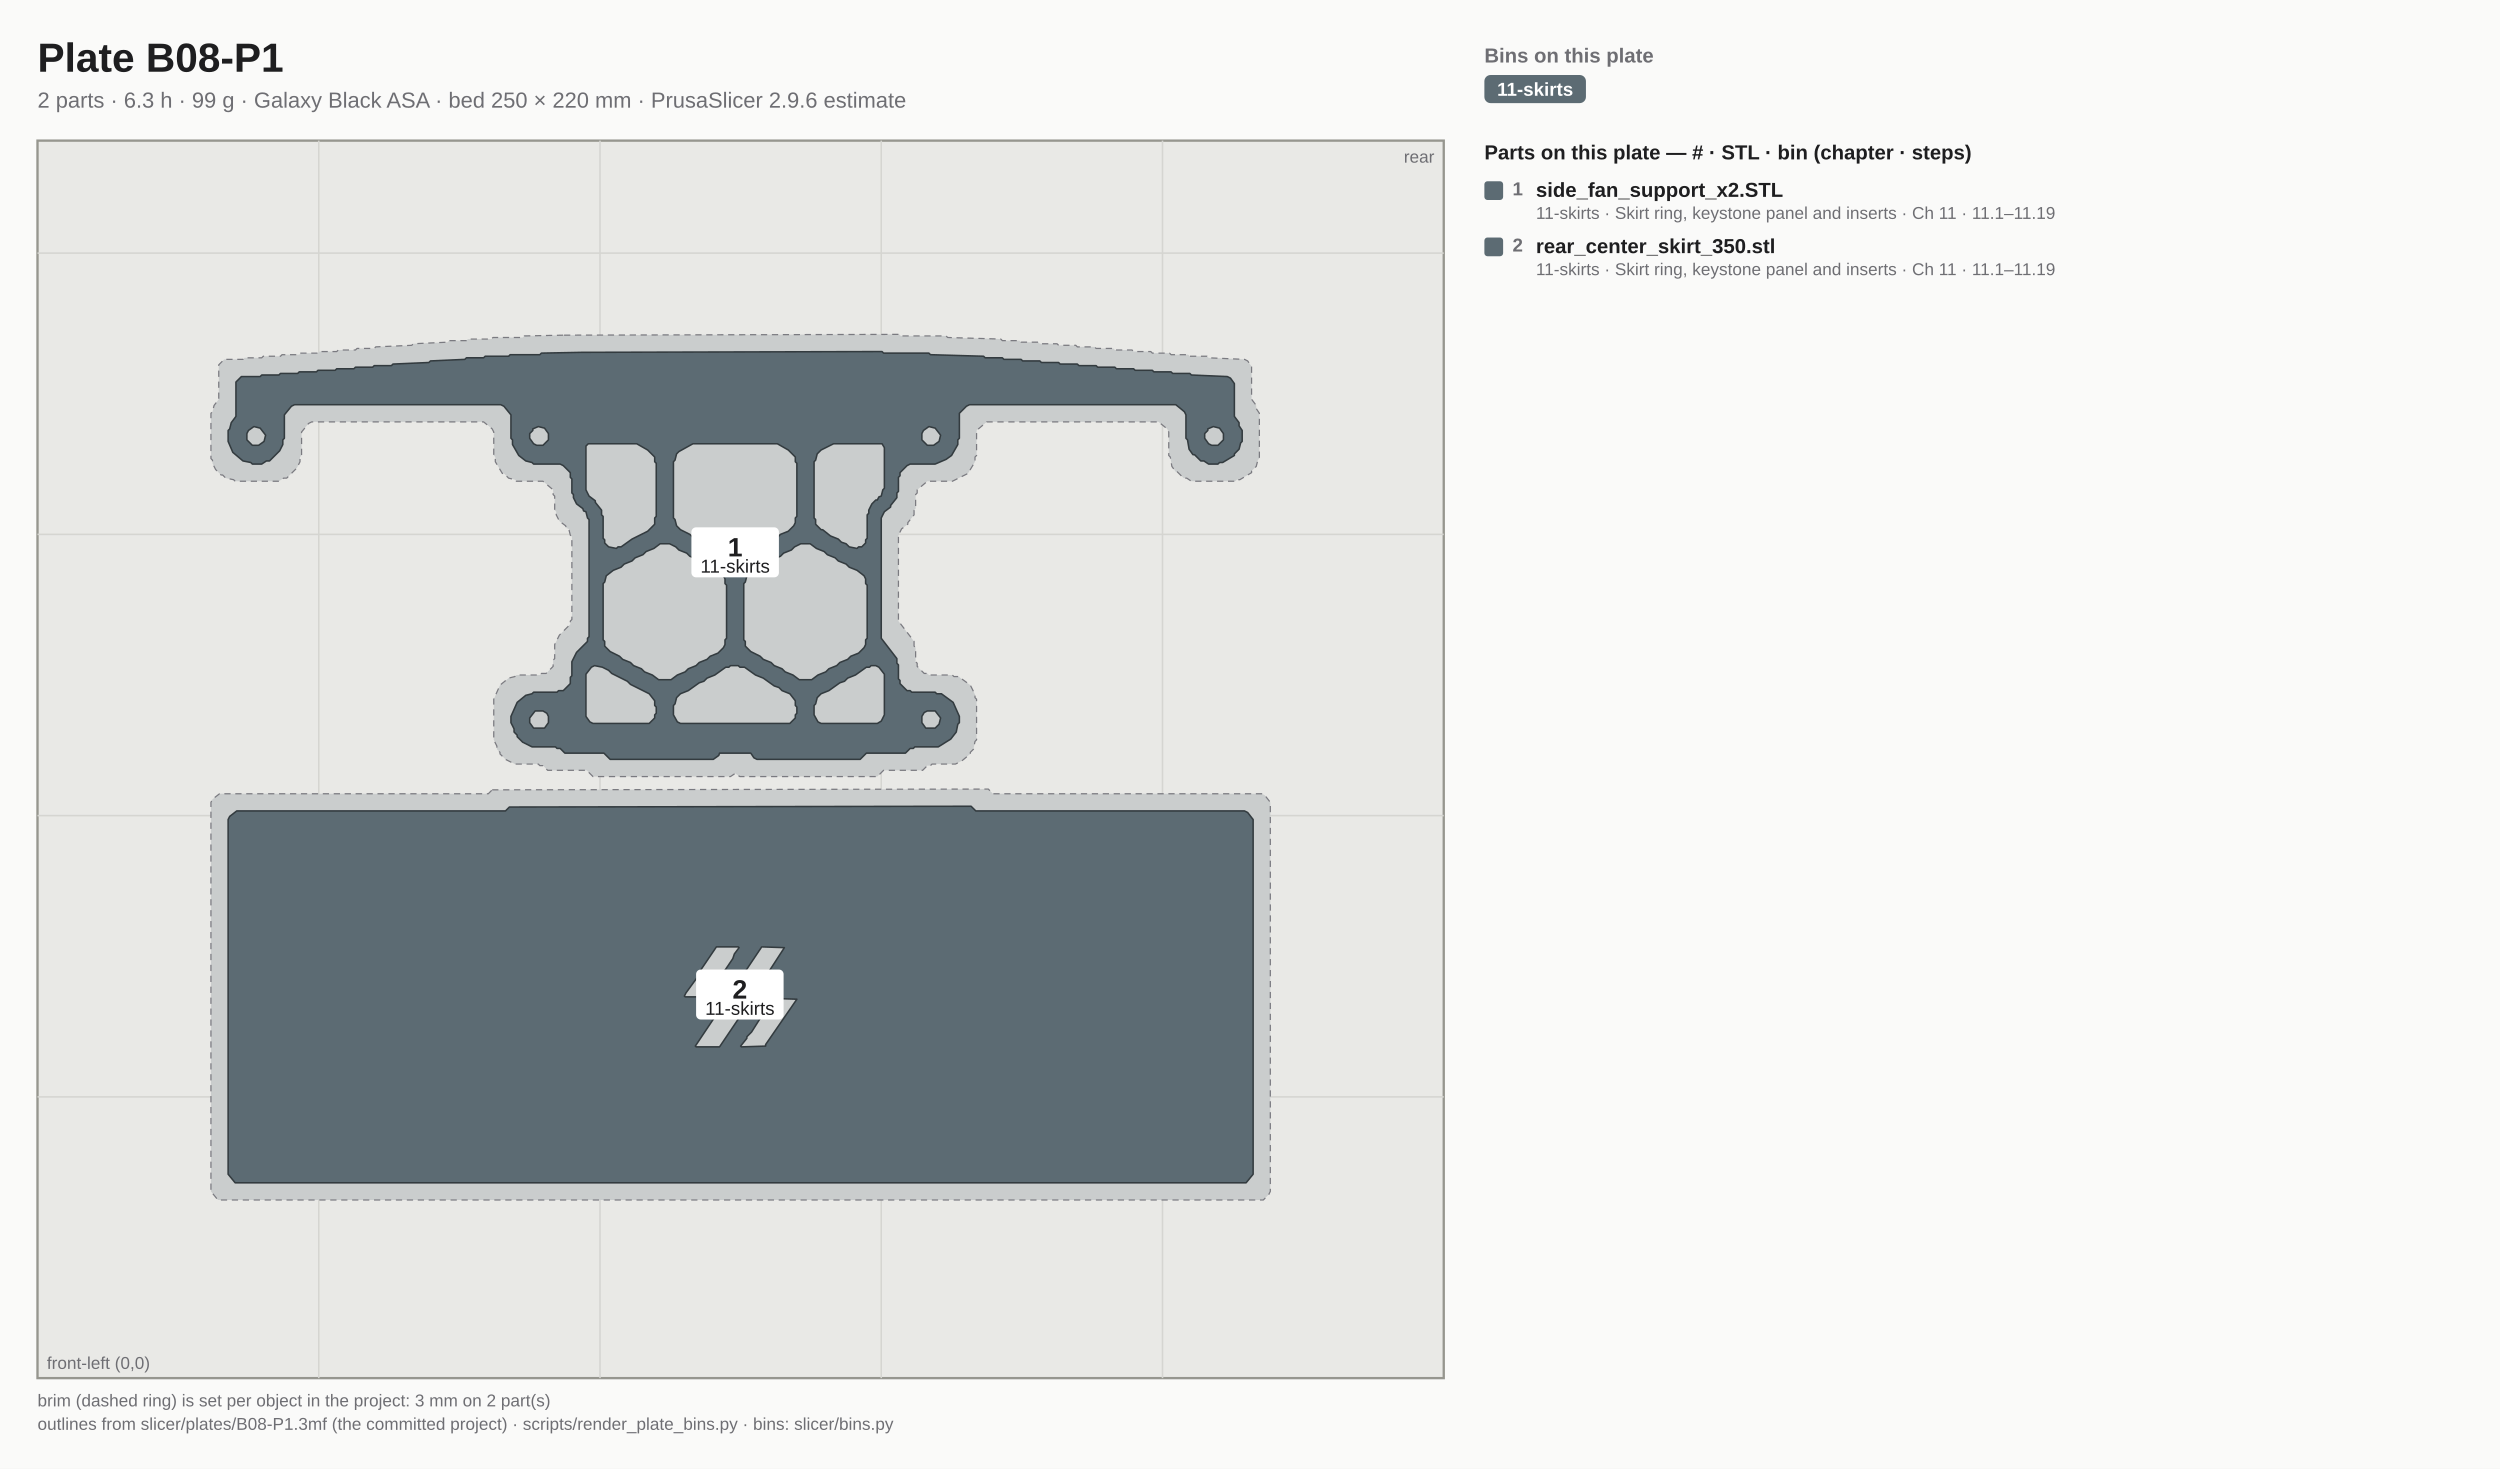
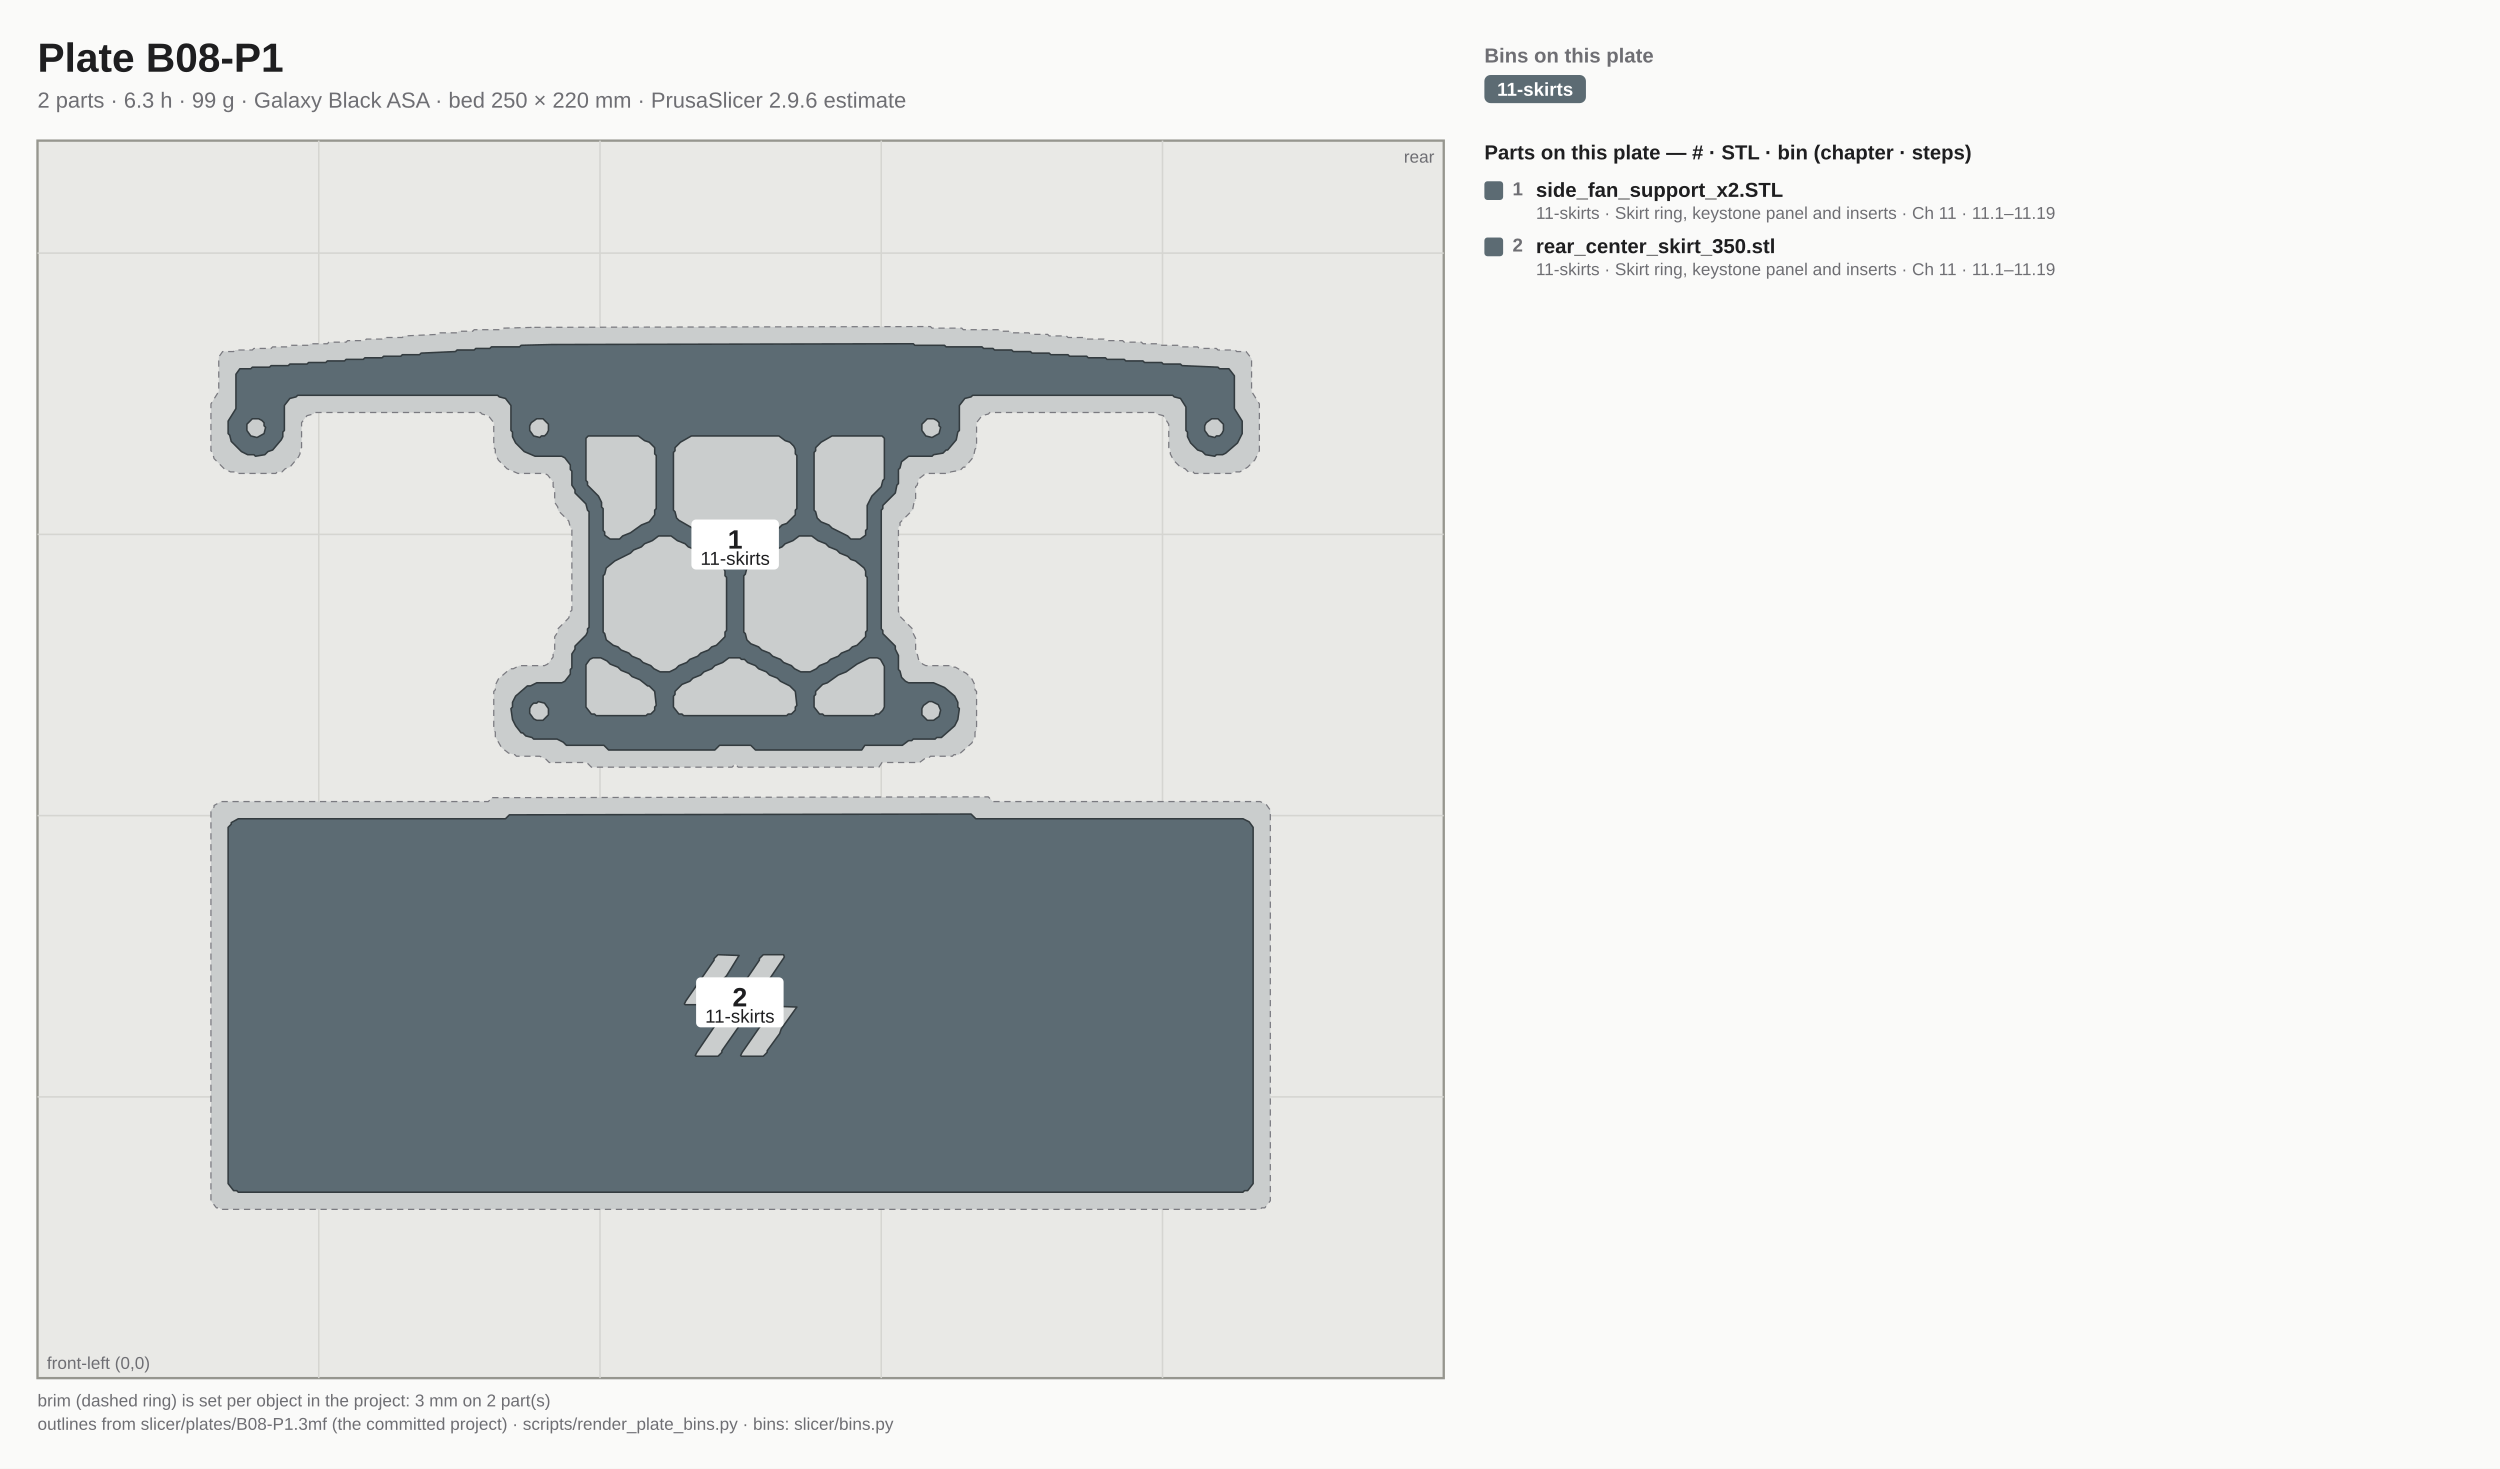
<svg xmlns="http://www.w3.org/2000/svg" width="1600" height="940" viewBox="0 0 1600 940" font-family="Arial, Helvetica, 'DejaVu Sans', sans-serif">
  <rect x="0" y="0" width="1600" height="940" fill="#fafaf9" />
  <text x="24.0" y="45.9" font-size="26" fill="#1e1e20" text-anchor="start" font-weight="bold">Plate B08-P1</text>
  <text x="24.0" y="68.9" font-size="14" fill="#6e6e73" text-anchor="start">2 parts  ·  6.3 h  ·  99 g  ·  Galaxy Black ASA  ·  bed 250 × 220 mm  ·  PrusaSlicer 2.9.6 estimate</text>
  <rect x="24.0" y="90.0" width="900.0" height="792.0" fill="#e9e9e6" stroke="#96968f" stroke-width="1.5" />
  <line x1="204.0" y1="90.0" x2="204.0" y2="882.0" stroke="#d5d5d1" stroke-width="1.0" />
  <line x1="384.0" y1="90.0" x2="384.0" y2="882.0" stroke="#d5d5d1" stroke-width="1.0" />
  <line x1="564.0" y1="90.0" x2="564.0" y2="882.0" stroke="#d5d5d1" stroke-width="1.0" />
  <line x1="744.0" y1="90.0" x2="744.0" y2="882.0" stroke="#d5d5d1" stroke-width="1.0" />
  <line x1="24.0" y1="702.0" x2="924.0" y2="702.0" stroke="#d5d5d1" stroke-width="1.0" />
  <line x1="24.0" y1="522.0" x2="924.0" y2="522.0" stroke="#d5d5d1" stroke-width="1.0" />
  <line x1="24.0" y1="342.0" x2="924.0" y2="342.0" stroke="#d5d5d1" stroke-width="1.0" />
  <line x1="24.0" y1="162.0" x2="924.0" y2="162.0" stroke="#d5d5d1" stroke-width="1.0" />
  <text x="30.0" y="876.1" font-size="11" fill="#6e6e73" text-anchor="start">front-left (0,0)</text>
  <text x="918.0" y="104.1" font-size="11" fill="#6e6e73" text-anchor="end">rear</text>
-   <path d="M315.0,505.5 632.5,505.0 635.5,508.0 807.5,508.0 809.5,509.0 813.0,513.5 813.0,762.5 812.0,764.5 808.5,768.0 139.5,768.0 135.0,762.5 135.0,513.5 136.0,511.5 140.5,508.0 312.5,508.0Z" fill-rule="evenodd" fill="#cacdcd" stroke="#7a7a80" stroke-width="0.8" stroke-linejoin="round" stroke-dasharray="4 3" />
-   <path d="M361.0,214.5 575.5,214.0 576.5,215.0 605.5,215.0 606.5,216.0 640.5,217.0 641.5,218.0 652.5,218.0 653.5,219.0 664.5,219.0 665.5,220.0 676.5,220.0 677.5,221.0 688.5,221.0 689.5,222.0 700.5,222.0 701.5,223.0 712.5,223.0 713.5,224.0 724.5,224.0 725.5,225.0 736.5,225.0 737.5,226.0 748.5,226.0 749.5,227.0 760.5,227.0 761.5,228.0 772.5,228.0 773.5,229.0 796.5,230.0 798.5,231.0 801.0,234.5 801.0,255.5 804.0,259.5 804.0,261.5 806.0,264.5 806.0,293.5 805.0,294.5 804.0,298.5 801.0,301.5 801.0,302.5 793.5,307.0 791.5,307.0 790.5,308.0 762.5,308.0 759.5,306.0 757.5,306.0 753.5,302.0 752.5,302.0 750.0,298.5 749.0,292.5 748.0,291.5 748.0,276.5 747.0,274.5 741.5,270.0 631.5,270.0 625.0,275.5 625.0,291.5 624.0,292.5 624.0,295.5 619.5,303.0 609.5,308.0 593.5,308.0 587.0,313.5 587.0,315.5 586.0,316.5 586.0,325.5 585.0,326.5 585.0,329.5 581.0,334.5 581.0,335.5 577.0,338.5 575.0,342.5 575.0,397.5 585.0,410.5 585.0,413.5 586.0,414.5 586.0,423.5 587.0,424.5 587.0,426.5 591.5,431.0 593.5,431.0 594.5,432.0 609.5,432.0 610.5,433.0 613.5,433.0 621.0,438.5 624.0,444.5 624.0,446.5 625.0,447.5 625.0,473.5 624.0,474.5 623.0,479.5 621.0,481.5 621.0,482.5 615.5,487.0 611.5,489.0 596.5,489.0 595.5,490.0 593.5,490.0 590.5,493.0 565.5,493.0 561.5,497.0 473.5,497.0 470.5,495.0 467.5,497.0 379.5,497.0 375.5,493.0 350.5,493.0 347.5,490.0 345.5,490.0 344.5,489.0 329.5,489.0 323.5,486.0 320.0,482.5 320.0,481.5 318.0,479.5 318.0,477.5 316.0,473.5 316.0,447.5 320.0,438.5 325.5,434.0 329.5,433.0 330.5,432.0 345.5,432.0 346.5,431.0 349.5,431.0 354.0,426.5 354.0,422.5 355.0,421.5 355.0,412.5 358.0,406.5 365.0,399.5 365.0,397.5 366.0,396.5 366.0,343.5 365.0,342.5 364.0,338.5 362.5,338.0 362.0,336.5 358.0,333.5 356.0,329.5 356.0,327.5 355.0,326.5 355.0,317.5 354.0,316.5 354.0,313.5 347.5,308.0 330.5,308.0 329.5,307.0 325.5,306.0 322.5,303.0 321.5,303.0 317.0,295.5 317.0,292.5 316.0,291.5 316.0,276.5 315.0,274.5 309.5,270.0 199.5,270.0 197.5,271.0 193.0,276.5 193.0,291.5 192.0,292.5 192.0,295.5 190.0,299.5 183.5,306.0 181.5,306.0 178.5,308.0 150.5,308.0 149.5,307.0 144.5,306.0 142.5,304.0 141.5,304.0 138.0,300.5 136.0,296.5 136.0,294.5 135.0,293.5 135.0,264.5 136.0,263.5 137.0,259.5 140.0,255.5 140.0,233.5 143.5,230.0 155.5,230.0 156.5,229.0 167.5,229.0 168.5,228.0 179.5,228.0 180.5,227.0 191.5,227.0 192.5,226.0 203.5,226.0 204.5,225.0 215.5,225.0 216.5,224.0 227.5,224.0 228.5,223.0 239.5,223.0 240.5,222.0 263.5,221.0 264.5,220.0 286.5,219.0 287.5,218.0 298.5,218.0 299.5,217.0 314.5,217.0 315.5,216.0 334.5,216.0 335.5,215.0Z" fill-rule="evenodd" fill="#cacdcd" stroke="#7a7a80" stroke-width="0.8" stroke-linejoin="round" stroke-dasharray="4 3" />
-   <path d="M326.0,516.5 621.5,516.0 624.5,519.0 796.5,519.0 798.5,520.0 802.0,524.5 802.0,751.5 797.5,757.0 150.5,757.0 146.0,751.5 146.0,524.5 147.0,522.5 151.5,519.0 323.5,519.0Z M458.5,606.0 448.0,621.5 447.0,624.5 439.0,635.5 438.0,637.5 438.5,638.0 452.5,638.0 469.0,613.5 470.0,610.5 473.0,606.5 472.5,606.0Z M487.5,606.0 445.0,669.5 445.5,670.0 460.5,670.0 475.0,648.5 476.0,645.5 478.0,643.5 502.0,606.5Z M495.5,639.0 493.0,641.5 481.0,660.5 478.0,663.5 478.0,664.5 474.0,669.5 474.5,670.0 490.0,669.5 490.0,668.5 510.0,639.5Z" fill-rule="evenodd" fill="#5c6b73" stroke="#333b3f" stroke-width="1.0" stroke-linejoin="round" />
-   <path d="M372.0,225.5 564.5,225.0 565.5,226.0 594.5,226.0 595.5,227.0 629.5,228.0 630.5,229.0 641.5,229.0 642.5,230.0 653.5,230.0 654.5,231.0 665.5,231.0 666.5,232.0 677.5,232.0 678.5,233.0 689.5,233.0 690.5,234.0 701.5,234.0 702.5,235.0 713.5,235.0 714.5,236.0 725.5,236.0 726.5,237.0 737.5,237.0 738.5,238.0 749.5,238.0 750.5,239.0 761.5,239.0 762.5,240.0 785.5,241.0 787.5,242.0 790.0,245.5 790.0,266.5 793.0,270.5 793.0,272.5 795.0,275.5 795.0,282.5 794.0,283.5 793.0,287.5 790.0,290.5 790.0,291.5 782.5,296.0 780.5,296.0 779.5,297.0 773.5,297.0 770.5,295.0 768.5,295.0 764.5,291.0 763.5,291.0 761.0,287.5 760.0,281.5 759.0,280.5 759.0,265.5 758.0,263.5 752.5,259.0 620.5,259.0 618.5,260.0 614.0,264.5 614.0,280.5 613.0,281.5 613.0,284.5 609.0,291.5 605.5,294.0 598.5,297.0 582.5,297.0 580.5,298.0 576.0,302.5 576.0,304.5 575.0,305.5 575.0,314.5 574.0,315.5 574.0,318.5 570.0,323.5 570.0,324.5 566.0,327.5 564.0,331.5 564.0,408.5 574.0,421.5 574.0,424.5 575.0,425.5 575.0,434.5 576.0,435.5 576.0,437.5 580.5,442.0 582.5,442.0 583.5,443.0 598.5,443.0 599.5,444.0 602.5,444.0 610.0,449.5 614.0,458.5 614.0,462.5 613.0,463.5 612.0,468.5 608.5,473.0 600.5,478.0 585.5,478.0 584.5,479.0 582.5,479.0 579.5,482.0 554.5,482.0 550.5,486.0 484.5,486.0 482.5,485.0 480.5,482.0 460.5,482.0 460.0,483.5 456.5,486.0 390.5,486.0 386.5,482.0 361.5,482.0 358.5,479.0 356.5,479.0 355.5,478.0 340.5,478.0 334.5,475.0 331.0,471.5 331.0,470.5 329.0,468.5 329.0,466.5 327.0,462.5 327.0,458.5 331.0,449.5 336.5,445.0 340.5,444.0 341.5,443.0 356.5,443.0 357.5,442.0 360.5,442.0 365.0,437.5 365.0,433.5 366.0,432.5 366.0,423.5 369.0,417.5 376.0,410.5 376.0,408.5 377.0,407.5 377.0,332.5 376.0,331.5 375.0,327.5 373.5,327.0 373.0,325.5 369.0,322.5 367.0,318.5 367.0,316.5 366.0,315.5 366.0,306.5 365.0,305.5 365.0,302.5 360.5,298.0 358.5,297.0 341.5,297.0 340.5,296.0 336.5,295.0 332.0,291.5 328.0,284.5 328.0,281.5 327.0,280.5 327.0,265.5 322.5,260.0 320.5,259.0 188.5,259.0 186.5,260.0 182.0,265.5 182.0,280.5 181.0,281.5 181.0,284.5 179.0,288.5 172.5,295.0 170.5,295.0 167.5,297.0 161.5,297.0 160.5,296.0 155.5,295.0 149.0,289.5 146.0,282.5 146.0,275.5 147.0,274.5 148.0,270.5 151.0,266.5 151.0,244.5 154.5,241.0 166.5,241.0 167.5,240.0 178.5,240.0 179.5,239.0 190.5,239.0 191.5,238.0 202.5,238.0 203.5,237.0 214.5,237.0 215.5,236.0 226.5,236.0 227.5,235.0 238.5,235.0 239.5,234.0 250.5,234.0 251.5,233.0 274.5,232.0 275.5,231.0 297.5,230.0 298.5,229.0 309.5,229.0 310.5,228.0 325.5,228.0 326.5,227.0 345.5,227.0 346.5,226.0Z M162.5,273.0 159.0,275.5 158.0,277.5 158.0,281.5 161.5,285.0 165.5,285.0 169.0,282.5 170.0,278.5 166.5,274.0Z M344.5,273.0 341.0,274.5 341.0,275.5 339.0,277.5 339.0,280.5 341.5,284.0 343.5,285.0 347.5,285.0 351.0,281.5 351.0,277.5 348.5,274.0Z M594.5,273.0 591.0,275.5 590.0,277.5 590.0,281.5 593.5,285.0 597.5,285.0 601.0,282.5 602.0,278.5 598.5,274.0Z M776.5,273.0 773.0,274.5 773.0,275.5 771.0,277.5 771.0,280.5 773.5,284.0 775.5,285.0 779.5,285.0 783.0,281.5 783.0,277.5 780.5,274.0Z M376.5,284.0 375.0,285.5 375.0,313.5 377.0,317.5 381.0,320.5 381.0,321.5 385.0,326.5 385.0,329.5 386.0,330.5 386.0,344.5 387.0,345.5 387.0,347.5 389.5,350.0 394.5,351.0 395.5,350.0 397.5,350.0 404.5,345.0 414.5,340.0 419.0,335.5 419.0,331.5 420.0,330.5 420.0,296.5 419.0,295.5 419.0,292.5 414.5,288.0 407.5,284.0Z M443.5,284.0 434.5,289.0 433.0,290.5 432.0,294.5 431.0,295.5 431.0,331.5 432.0,332.5 433.0,336.5 435.5,339.0 441.5,342.0 443.5,344.0 448.5,346.0 450.5,348.0 455.5,350.0 457.5,352.0 462.5,354.0 466.5,357.0 474.5,357.0 478.5,354.0 483.5,352.0 485.5,350.0 490.5,348.0 492.5,346.0 497.5,344.0 499.5,342.0 504.5,340.0 508.0,336.5 509.0,334.5 509.0,331.5 510.0,330.5 510.0,296.5 509.0,295.5 509.0,292.5 504.5,288.0 497.5,284.0Z M533.5,284.0 525.5,288.0 523.0,290.5 522.0,294.5 521.0,295.5 521.0,331.5 522.0,332.5 522.0,335.5 525.5,339.0 526.5,339.0 531.5,343.0 536.5,345.0 538.5,347.0 541.5,348.0 543.5,350.0 548.5,351.0 549.5,350.0 551.5,350.0 554.0,347.5 554.0,345.5 555.0,344.5 555.0,329.5 556.0,328.5 556.0,326.5 558.0,322.5 560.5,320.0 561.5,320.0 562.5,318.0 564.0,317.5 565.0,313.5 566.0,312.5 566.0,286.5 564.5,284.0Z M422.5,348.0 418.5,351.0 413.5,353.0 411.5,355.0 406.5,357.0 404.5,359.0 399.5,361.0 397.5,363.0 392.5,365.0 388.0,368.5 387.0,372.5 386.0,373.5 386.0,409.5 387.0,410.5 387.0,413.5 390.5,417.0 396.5,420.0 398.5,422.0 403.5,424.0 405.5,426.0 410.5,428.0 412.5,430.0 417.5,432.0 421.5,435.0 429.5,435.0 433.5,432.0 438.5,430.0 440.5,428.0 445.5,426.0 447.5,424.0 452.5,422.0 454.5,420.0 459.5,418.0 463.0,414.5 464.0,412.5 464.0,409.5 465.0,408.5 465.0,374.5 464.0,373.5 464.0,370.5 463.0,368.5 458.5,365.0 455.5,364.0 453.5,362.0 448.5,360.0 446.5,358.0 441.5,356.0 439.5,354.0 434.5,352.0 432.5,350.0 428.5,348.0Z M512.5,348.0 508.5,350.0 506.5,352.0 501.5,354.0 499.5,356.0 494.5,358.0 492.5,360.0 487.5,362.0 485.5,364.0 480.5,366.0 478.0,368.5 477.0,372.5 476.0,373.5 476.0,409.5 477.0,410.5 477.0,413.5 480.5,417.0 486.5,420.0 488.5,422.0 493.5,424.0 495.5,426.0 500.5,428.0 502.5,430.0 507.5,432.0 511.5,435.0 519.5,435.0 523.5,432.0 528.5,430.0 530.5,428.0 535.5,426.0 537.5,424.0 542.5,422.0 544.5,420.0 549.5,418.0 553.0,414.5 554.0,412.5 554.0,409.5 555.0,408.5 555.0,374.5 554.0,373.5 554.0,370.5 553.0,368.5 548.5,365.0 543.5,363.0 541.5,361.0 536.5,359.0 534.5,357.0 529.5,355.0 527.5,353.0 522.5,351.0 518.5,348.0Z M380.5,426.0 378.5,427.0 375.0,431.5 375.0,458.5 377.5,462.0 379.5,463.0 415.5,463.0 419.0,459.5 419.0,457.5 420.0,456.5 420.0,452.5 419.0,451.5 419.0,448.5 415.5,444.0 403.5,438.0 401.5,436.0 391.5,431.0 389.5,429.0 385.5,427.0Z M467.5,426.0 466.5,427.0 464.5,427.0 457.5,432.0 452.5,434.0 450.5,436.0 447.5,437.0 440.5,442.0 435.5,444.0 433.0,446.5 432.0,450.5 431.0,451.5 431.0,457.5 433.5,462.0 435.5,463.0 505.5,463.0 509.0,459.5 509.0,457.5 510.0,456.5 510.0,452.5 509.0,451.5 509.0,448.5 505.5,444.0 500.5,442.0 498.5,440.0 495.5,439.0 488.5,434.0 483.5,432.0 476.5,427.0 473.5,427.0 472.5,426.0Z M557.5,426.0 556.5,427.0 554.5,427.0 547.5,432.0 542.5,434.0 540.5,436.0 537.5,437.0 530.5,442.0 525.5,444.0 523.0,446.5 522.0,450.5 521.0,451.5 521.0,457.5 523.5,462.0 525.5,463.0 561.5,463.0 564.0,461.5 566.0,457.5 566.0,431.5 562.5,427.0 560.5,426.0Z M342.5,455.0 339.0,459.5 339.0,462.5 341.5,466.0 348.5,466.0 351.0,462.5 351.0,458.5 350.0,456.5 347.5,455.0Z M593.5,455.0 591.5,456.0 590.0,458.5 590.0,462.5 592.5,466.0 598.5,466.0 601.0,463.5 602.0,459.5 598.5,455.0Z" fill-rule="evenodd" fill="#5c6b73" stroke="#333b3f" stroke-width="1.0" stroke-linejoin="round" />
-   <rect x="445.5" y="620.5" width="56.0" height="32.0" rx="3.0" fill="#ffffff" />
-   <text x="473.5" y="639.1" font-size="17" fill="#1e1e20" text-anchor="middle" font-weight="bold">2</text>
-   <text x="473.5" y="649.5" font-size="12" fill="#1e1e20" text-anchor="middle">11-skirts</text>
-   <rect x="442.5" y="337.5" width="56.0" height="32.0" rx="3.0" fill="#ffffff" />
-   <text x="470.5" y="356.1" font-size="17" fill="#1e1e20" text-anchor="middle" font-weight="bold">1</text>
-   <text x="470.5" y="366.5" font-size="12" fill="#1e1e20" text-anchor="middle">11-skirts</text>
+   <path d="M315.0,510.5 632.5,510.0 635.5,513.0 806.5,513.0 810.5,515.0 813.0,518.5 813.0,768.5 809.5,773.0 807.5,773.0 806.5,774.0 141.5,774.0 140.5,773.0 138.5,773.0 135.0,768.5 135.0,518.5 137.0,516.5 137.0,515.5 141.5,513.0 312.5,513.0Z" fill-rule="evenodd" fill="#cacdcd" stroke="#7a7a80" stroke-width="0.8" stroke-linejoin="round" stroke-dasharray="4 3" />
+   <path d="M342.0,209.5 595.5,209.0 596.5,210.0 615.5,210.0 616.5,211.0 639.5,211.0 640.5,212.0 646.5,212.0 647.5,213.0 658.5,213.0 659.5,214.0 670.5,214.0 671.5,215.0 682.5,215.0 683.5,216.0 694.5,216.0 695.5,217.0 706.5,217.0 707.5,218.0 718.5,218.0 719.5,219.0 730.5,219.0 731.5,220.0 742.5,220.0 743.5,221.0 754.5,221.0 755.5,222.0 766.5,222.0 767.5,223.0 778.5,223.0 779.5,224.0 790.5,224.0 791.5,225.0 797.5,225.0 801.0,229.5 801.0,250.5 806.0,258.5 806.0,288.5 803.0,294.5 798.5,299.0 793.5,302.0 789.5,302.0 788.5,303.0 764.5,303.0 763.5,302.0 760.5,302.0 758.5,300.0 755.5,299.0 751.0,294.5 749.0,290.5 749.0,287.5 748.0,286.5 748.0,271.5 744.5,266.0 740.5,265.0 739.5,264.0 633.5,264.0 632.5,265.0 628.5,266.0 625.0,270.5 625.0,286.5 624.0,287.5 623.0,292.5 617.5,299.0 616.5,299.0 614.5,301.0 608.5,302.0 607.5,303.0 592.5,303.0 588.0,306.5 587.0,310.5 586.0,311.5 586.0,320.5 585.0,321.5 584.0,326.5 576.0,334.5 576.0,336.5 575.0,337.5 575.0,391.5 576.0,392.5 576.0,394.5 584.0,402.5 584.0,404.5 586.0,408.5 586.0,417.5 587.0,418.5 588.0,422.5 590.5,425.0 592.5,426.0 608.5,426.0 609.5,427.0 611.5,427.0 618.5,431.0 622.0,434.5 624.0,438.5 624.0,441.5 625.0,442.5 625.0,467.5 624.0,468.5 624.0,471.5 622.0,475.5 613.5,483.0 610.5,483.0 609.5,484.0 595.5,484.0 594.5,485.0 592.5,485.0 588.5,488.0 564.5,488.0 562.5,491.0 472.5,491.0 470.5,489.0 468.5,491.0 378.5,491.0 375.5,488.0 351.5,488.0 349.5,486.0 345.5,484.0 330.5,484.0 329.5,483.0 325.5,482.0 321.0,478.5 317.0,471.5 317.0,468.5 316.0,467.5 316.0,442.5 317.0,441.5 317.0,438.5 319.0,434.5 326.5,428.0 328.5,428.0 332.5,426.0 348.5,426.0 350.5,425.0 354.0,420.5 354.0,417.5 355.0,416.5 355.0,407.5 357.0,404.5 357.0,402.5 364.0,395.5 365.0,391.5 366.0,390.5 366.0,338.5 365.0,337.5 364.0,333.5 357.0,326.5 357.0,324.5 355.0,321.5 355.0,312.5 354.0,311.5 354.0,308.5 350.5,304.0 348.5,303.0 331.5,303.0 324.5,300.0 319.0,294.5 317.0,290.5 317.0,287.5 316.0,286.5 316.0,270.5 312.5,266.0 308.5,265.0 307.5,264.0 201.5,264.0 200.5,265.0 196.5,266.0 193.0,270.5 193.0,286.5 192.0,287.5 192.0,290.5 191.0,292.5 185.5,299.0 182.5,300.0 180.5,302.0 177.5,302.0 176.5,303.0 152.5,303.0 151.5,302.0 147.5,302.0 143.5,300.0 137.0,293.5 136.0,289.5 135.0,288.5 135.0,258.5 140.0,250.5 140.0,228.5 142.5,225.0 149.5,225.0 150.5,224.0 161.5,224.0 162.5,223.0 173.5,223.0 174.5,222.0 185.5,222.0 186.5,221.0 197.5,221.0 198.5,220.0 209.5,220.0 210.5,219.0 221.5,219.0 222.5,218.0 233.5,218.0 234.5,217.0 245.5,217.0 246.5,216.0 257.5,216.0 258.5,215.0 280.5,214.0 281.5,213.0 292.5,213.0 293.5,212.0 302.5,212.0 303.5,211.0 321.5,211.0 322.5,210.0Z" fill-rule="evenodd" fill="#cacdcd" stroke="#7a7a80" stroke-width="0.8" stroke-linejoin="round" stroke-dasharray="4 3" />
+   <path d="M326.0,521.5 621.5,521.0 624.5,524.0 795.5,524.0 799.5,526.0 802.0,529.5 802.0,757.5 798.5,762.0 796.5,762.0 795.5,763.0 152.5,763.0 151.5,762.0 149.5,762.0 146.0,757.5 146.0,529.5 148.0,527.5 148.0,526.5 152.5,524.0 323.5,524.0Z M459.5,611.0 457.0,613.5 457.0,614.5 439.0,640.5 438.0,642.5 438.5,643.0 452.5,643.0 462.0,629.5 463.0,626.5 465.0,624.5 473.0,611.5Z M488.5,611.0 486.0,613.5 486.0,614.5 446.0,673.5 445.0,675.5 445.5,676.0 459.5,676.0 462.0,673.5 462.0,672.5 476.0,652.5 477.0,649.5 502.0,612.5 501.5,611.0Z M495.5,644.0 493.0,646.5 493.0,647.5 475.0,673.5 474.0,675.5 474.5,676.0 488.5,676.0 491.0,673.5 491.0,672.5 499.0,661.5 500.0,658.5 510.0,644.5Z" fill-rule="evenodd" fill="#5c6b73" stroke="#333b3f" stroke-width="1.0" stroke-linejoin="round" />
+   <path d="M353.0,220.5 584.5,220.0 585.5,221.0 604.5,221.0 605.5,222.0 628.5,222.0 629.5,223.0 635.5,223.0 636.5,224.0 647.5,224.0 648.5,225.0 659.5,225.0 660.5,226.0 671.5,226.0 672.5,227.0 683.5,227.0 684.5,228.0 695.5,228.0 696.5,229.0 707.5,229.0 708.5,230.0 719.5,230.0 720.5,231.0 731.5,231.0 732.5,232.0 743.5,232.0 744.5,233.0 755.5,233.0 756.5,234.0 779.5,235.0 780.5,236.0 786.5,236.0 790.0,240.5 790.0,261.5 795.0,269.5 795.0,277.5 792.0,283.5 784.5,290.0 782.5,291.0 778.5,291.0 777.5,292.0 771.5,291.0 769.5,289.0 766.5,288.0 762.0,283.5 760.0,279.5 760.0,276.5 759.0,275.5 759.0,260.5 755.5,255.0 751.5,254.0 750.5,253.0 622.5,253.0 621.5,254.0 617.5,255.0 614.0,259.5 614.0,275.5 613.0,276.5 612.0,281.5 606.5,288.0 605.5,288.0 603.5,290.0 597.5,291.0 596.5,292.0 581.5,292.0 577.0,295.5 576.0,299.5 575.0,300.5 575.0,309.5 574.0,310.5 573.0,315.5 565.0,323.5 565.0,325.5 564.0,326.5 564.0,402.5 565.0,403.5 565.0,405.5 573.0,413.5 573.0,415.5 575.0,419.5 575.0,428.5 576.0,429.5 577.0,433.5 579.5,436.0 581.5,437.0 597.5,437.0 604.5,440.0 611.0,445.5 613.0,449.5 613.0,452.5 614.0,453.5 613.0,460.5 611.0,464.5 602.5,472.0 599.5,472.0 598.5,473.0 584.5,473.0 583.5,474.0 581.5,474.0 577.5,477.0 553.5,477.0 551.5,480.0 483.5,480.0 480.5,477.0 460.5,477.0 457.5,480.0 389.5,480.0 386.5,477.0 362.5,477.0 360.5,475.0 356.5,473.0 341.5,473.0 340.5,472.0 336.5,471.0 334.5,469.0 333.5,469.0 330.0,464.5 328.0,460.5 327.0,453.5 328.0,452.5 328.0,449.5 330.0,445.5 337.5,439.0 339.5,439.0 343.5,437.0 359.5,437.0 361.5,436.0 365.0,431.5 365.0,428.5 366.0,427.5 366.0,418.5 368.0,415.5 368.0,413.5 375.0,406.5 376.0,404.5 376.0,402.5 377.0,401.5 377.0,327.5 376.0,326.5 375.0,322.5 368.0,315.5 368.0,313.5 366.0,310.5 366.0,301.5 365.0,300.5 365.0,297.5 361.5,293.0 359.5,292.0 342.5,292.0 335.5,289.0 330.0,283.5 328.0,279.5 328.0,276.5 327.0,275.5 327.0,259.5 323.5,255.0 319.5,254.0 318.5,253.0 190.5,253.0 189.5,254.0 185.5,255.0 182.0,259.5 182.0,275.5 181.0,276.5 181.0,279.5 180.0,281.5 174.5,288.0 171.5,289.0 169.5,291.0 163.5,292.0 162.5,291.0 158.5,291.0 154.5,289.0 148.0,282.5 147.0,278.5 146.0,277.5 146.0,269.5 151.0,261.5 151.0,239.5 153.5,236.0 160.5,236.0 161.5,235.0 172.5,235.0 173.5,234.0 184.5,234.0 185.5,233.0 196.5,233.0 197.5,232.0 208.5,232.0 209.5,231.0 220.5,231.0 221.5,230.0 232.5,230.0 233.5,229.0 244.5,229.0 245.5,228.0 256.5,228.0 257.5,227.0 268.5,227.0 269.5,226.0 291.5,225.0 292.5,224.0 303.5,224.0 304.5,223.0 313.5,223.0 314.5,222.0 332.5,222.0 333.5,221.0Z M161.5,268.0 158.0,271.5 158.0,275.5 160.5,279.0 164.5,280.0 169.0,277.5 170.0,273.5 169.0,272.5 169.0,270.5 167.5,269.0 165.5,268.0Z M343.5,268.0 340.0,270.5 339.0,272.5 339.0,275.5 341.5,279.0 345.5,280.0 346.5,279.0 348.5,279.0 350.0,277.5 351.0,275.5 351.0,271.5 347.5,268.0Z M593.5,268.0 590.0,271.5 590.0,275.5 592.5,279.0 596.5,280.0 601.0,277.5 602.0,273.5 601.0,272.5 601.0,270.5 599.5,269.0 597.5,268.0Z M775.5,268.0 772.0,270.5 771.0,272.5 771.0,275.5 773.5,279.0 777.5,280.0 778.5,279.0 780.5,279.0 782.0,277.5 783.0,275.5 783.0,271.5 779.5,268.0Z M376.5,279.0 375.0,280.5 375.0,307.5 376.0,308.5 376.0,310.5 383.0,317.5 385.0,321.5 385.0,324.5 386.0,325.5 386.0,339.5 387.0,340.5 387.0,342.5 390.5,345.0 396.5,345.0 398.5,343.0 403.5,341.0 410.5,336.0 415.5,334.0 419.0,329.5 419.0,326.5 420.0,325.5 420.0,291.5 419.0,290.5 419.0,286.5 415.5,283.0 412.5,282.0 408.5,279.0Z M442.5,279.0 435.5,283.0 432.0,286.5 432.0,288.5 431.0,289.5 431.0,326.5 432.0,327.5 433.0,331.5 434.5,333.0 467.5,352.0 473.5,352.0 477.5,350.0 479.5,348.0 484.5,346.0 486.5,344.0 491.5,342.0 493.5,340.0 498.5,338.0 500.5,336.0 503.5,335.0 509.0,329.5 509.0,326.5 510.0,325.5 510.0,291.5 509.0,290.5 509.0,287.5 508.0,285.5 505.5,283.0 502.5,282.0 498.5,279.0Z M532.5,279.0 525.5,283.0 522.0,286.5 522.0,288.5 521.0,289.5 521.0,326.5 522.0,327.5 523.0,331.5 525.5,334.0 530.5,336.0 532.5,338.0 542.5,343.0 544.5,345.0 550.5,345.0 554.0,342.5 554.0,339.5 555.0,338.5 555.0,323.5 558.0,317.5 564.0,311.5 565.0,307.5 566.0,306.5 566.0,280.5 564.5,279.0Z M421.5,343.0 417.5,346.0 412.5,348.0 410.5,350.0 405.5,352.0 403.5,354.0 393.5,359.0 388.0,363.5 387.0,367.5 386.0,368.5 386.0,404.5 387.0,405.5 388.0,409.5 392.5,413.0 395.5,414.0 397.5,416.0 402.5,418.0 404.5,420.0 409.5,422.0 411.5,424.0 416.5,426.0 418.5,428.0 422.5,430.0 428.5,430.0 432.5,428.0 434.5,426.0 439.5,424.0 441.5,422.0 446.5,420.0 448.5,418.0 453.5,416.0 455.5,414.0 458.5,413.0 464.0,407.5 464.0,404.5 465.0,403.5 465.0,369.5 464.0,368.5 464.0,365.5 463.0,363.5 457.5,359.0 454.5,358.0 452.5,356.0 447.5,354.0 445.5,352.0 440.5,350.0 438.5,348.0 433.5,346.0 429.5,343.0Z M511.5,343.0 507.5,346.0 502.5,348.0 500.5,350.0 495.5,352.0 493.5,354.0 488.5,356.0 486.5,358.0 481.5,360.0 478.0,363.5 477.0,367.5 476.0,368.5 476.0,404.5 477.0,405.5 478.0,409.5 480.5,412.0 485.5,414.0 487.5,416.0 492.5,418.0 494.5,420.0 499.5,422.0 501.5,424.0 506.5,426.0 508.5,428.0 512.5,430.0 518.5,430.0 522.5,428.0 524.5,426.0 529.5,424.0 531.5,422.0 536.5,420.0 538.5,418.0 543.5,416.0 545.5,414.0 548.5,413.0 554.0,407.5 554.0,404.5 555.0,403.5 555.0,369.5 554.0,368.5 554.0,365.5 553.0,363.5 547.5,359.0 544.5,358.0 542.5,356.0 537.5,354.0 535.5,352.0 530.5,350.0 528.5,348.0 523.5,346.0 519.5,343.0Z M379.5,421.0 377.5,422.0 375.0,425.5 375.0,452.5 378.5,457.0 380.5,457.0 381.5,458.0 413.5,458.0 414.5,457.0 416.5,457.0 419.0,454.5 419.0,452.5 420.0,451.5 419.0,442.5 415.5,439.0 414.5,439.0 409.5,435.0 404.5,433.0 402.5,431.0 397.5,429.0 395.5,427.0 390.5,425.0 388.5,423.0 384.5,421.0Z M466.5,421.0 462.5,424.0 457.5,426.0 455.5,428.0 450.5,430.0 448.5,432.0 443.5,434.0 441.5,436.0 436.5,438.0 432.0,442.5 432.0,444.5 431.0,445.5 431.0,452.5 434.5,457.0 436.5,457.0 437.5,458.0 503.5,458.0 504.5,457.0 506.5,457.0 509.0,454.5 509.0,452.5 510.0,451.5 509.0,442.5 505.5,439.0 499.5,436.0 497.5,434.0 492.5,432.0 490.5,430.0 485.5,428.0 483.5,426.0 478.5,424.0 476.5,422.0 474.5,422.0 473.5,421.0Z M556.5,421.0 548.5,425.0 541.5,430.0 536.5,432.0 529.5,437.0 526.5,438.0 522.0,442.5 522.0,444.5 521.0,445.5 521.0,452.5 524.5,457.0 526.5,457.0 527.5,458.0 559.5,458.0 560.5,457.0 562.5,457.0 565.0,454.5 566.0,452.5 566.0,426.5 563.5,422.0 561.5,421.0Z M344.5,449.0 343.5,450.0 341.5,450.0 340.0,451.5 339.0,453.5 339.0,456.5 341.5,460.0 343.5,461.0 347.5,461.0 351.0,457.5 351.0,453.5 348.5,450.0Z M594.5,449.0 591.0,451.5 590.0,453.5 590.0,457.5 593.5,461.0 597.5,461.0 601.0,458.5 602.0,454.5 600.5,451.0 596.5,449.0Z" fill-rule="evenodd" fill="#5c6b73" stroke="#333b3f" stroke-width="1.0" stroke-linejoin="round" />
+   <rect x="445.5" y="625.5" width="56.0" height="32.0" rx="3.0" fill="#ffffff" />
+   <text x="473.5" y="644.1" font-size="17" fill="#1e1e20" text-anchor="middle" font-weight="bold">2</text>
+   <text x="473.5" y="654.5" font-size="12" fill="#1e1e20" text-anchor="middle">11-skirts</text>
+   <rect x="442.5" y="332.5" width="56.0" height="32.0" rx="3.0" fill="#ffffff" />
+   <text x="470.5" y="351.1" font-size="17" fill="#1e1e20" text-anchor="middle" font-weight="bold">1</text>
+   <text x="470.5" y="361.5" font-size="12" fill="#1e1e20" text-anchor="middle">11-skirts</text>
  <text x="950.0" y="40.0" font-size="13" fill="#6e6e73" text-anchor="start" font-weight="bold">Bins on this plate</text>
  <rect x="950.0" y="48.0" width="65.0" height="18.0" rx="4.0" fill="#5c6b73" />
  <text x="982.5" y="61.3" font-size="12" fill="#ffffff" text-anchor="middle" font-weight="bold">11-skirts</text>
  <text x="950.0" y="102.0" font-size="13" fill="#1e1e20" text-anchor="start" font-weight="bold">Parts on this plate  —  # · STL · bin (chapter · steps)</text>
  <rect x="950.0" y="116.0" width="12.0" height="12.0" rx="2.0" fill="#5c6b73" />
  <text x="968.0" y="125.0" font-size="12" fill="#6e6e73" text-anchor="start" font-weight="bold">1</text>
  <text x="983.0" y="126.0" font-size="13" fill="#1e1e20" text-anchor="start" font-weight="bold">side_fan_support_x2.STL</text>
  <text x="983.0" y="140.1" font-size="11" fill="#6e6e73" text-anchor="start">11-skirts · Skirt ring, keystone panel and inserts · Ch 11 · 11.1–11.19</text>
  <rect x="950.0" y="152.0" width="12.0" height="12.0" rx="2.0" fill="#5c6b73" />
  <text x="968.0" y="161.0" font-size="12" fill="#6e6e73" text-anchor="start" font-weight="bold">2</text>
  <text x="983.0" y="162.0" font-size="13" fill="#1e1e20" text-anchor="start" font-weight="bold">rear_center_skirt_350.stl</text>
  <text x="983.0" y="176.1" font-size="11" fill="#6e6e73" text-anchor="start">11-skirts · Skirt ring, keystone panel and inserts · Ch 11 · 11.1–11.19</text>
  <text x="24.0" y="900.1" font-size="11" fill="#6e6e73" text-anchor="start">brim (dashed ring) is set per object in the project: 3 mm on 2 part(s)</text>
  <text x="24.0" y="915.1" font-size="11" fill="#6e6e73" text-anchor="start">outlines from slicer/plates/B08-P1.3mf (the committed project) · scripts/render_plate_bins.py · bins: slicer/bins.py</text>
</svg>
